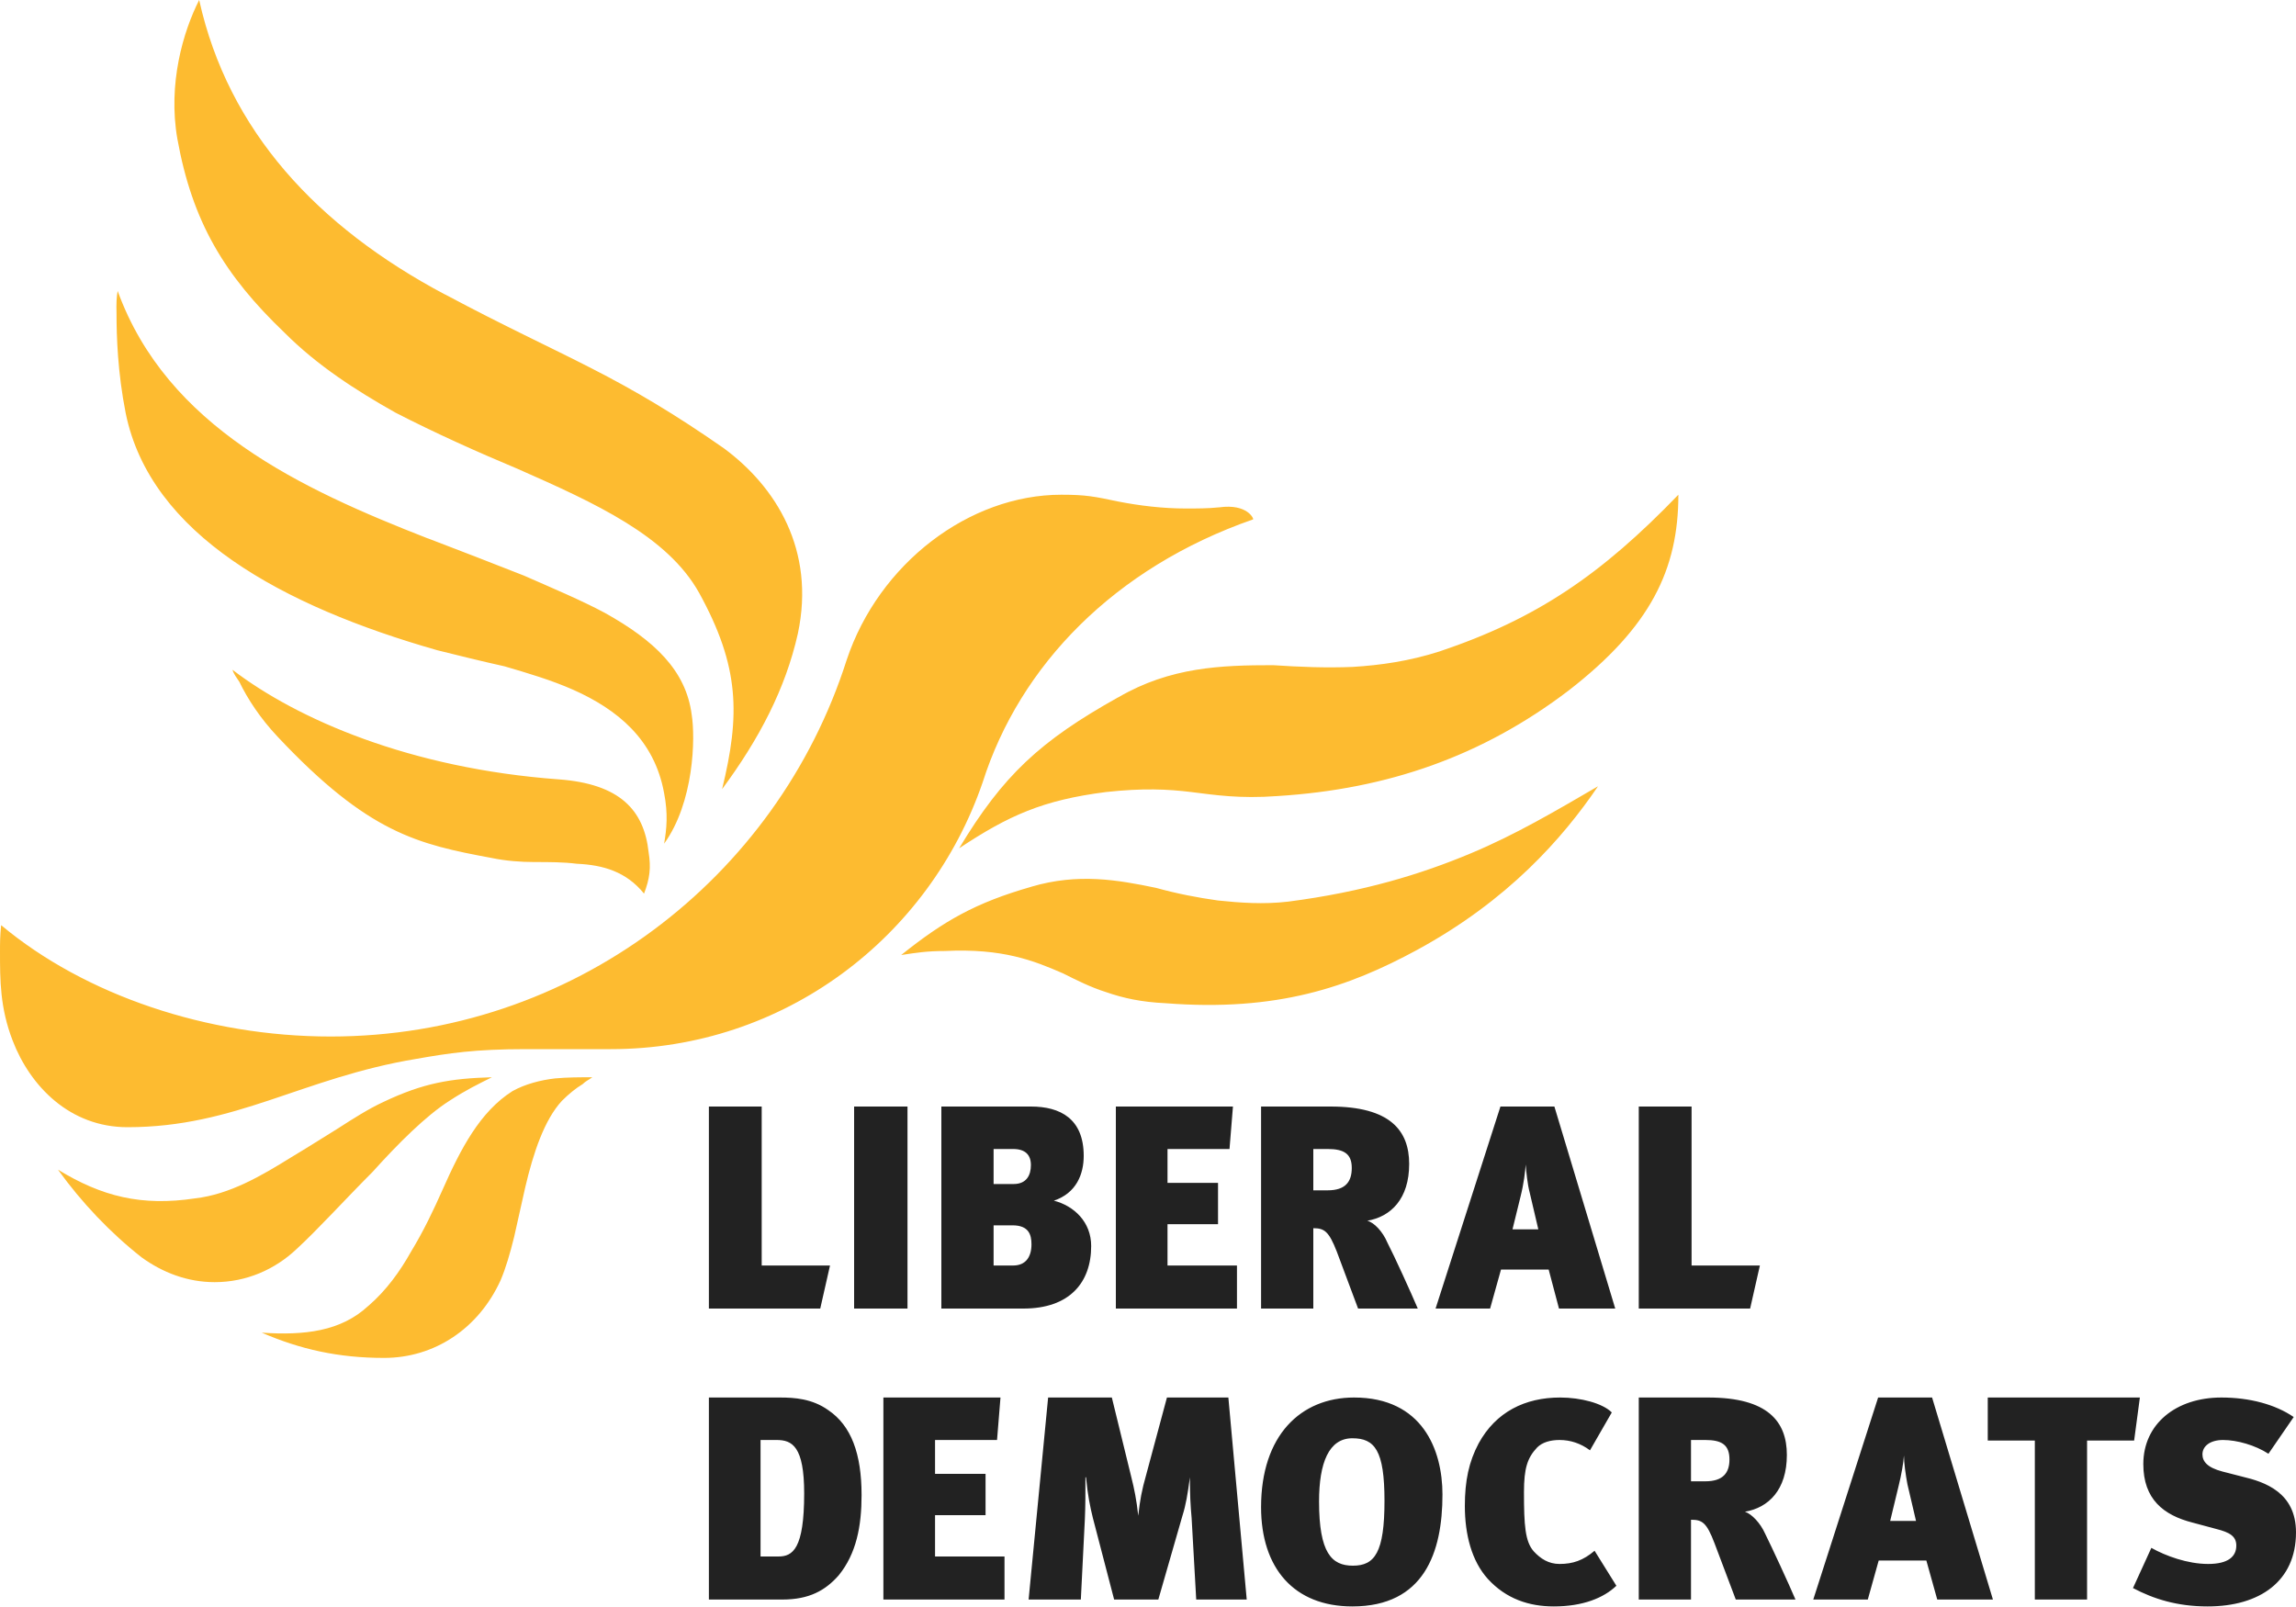
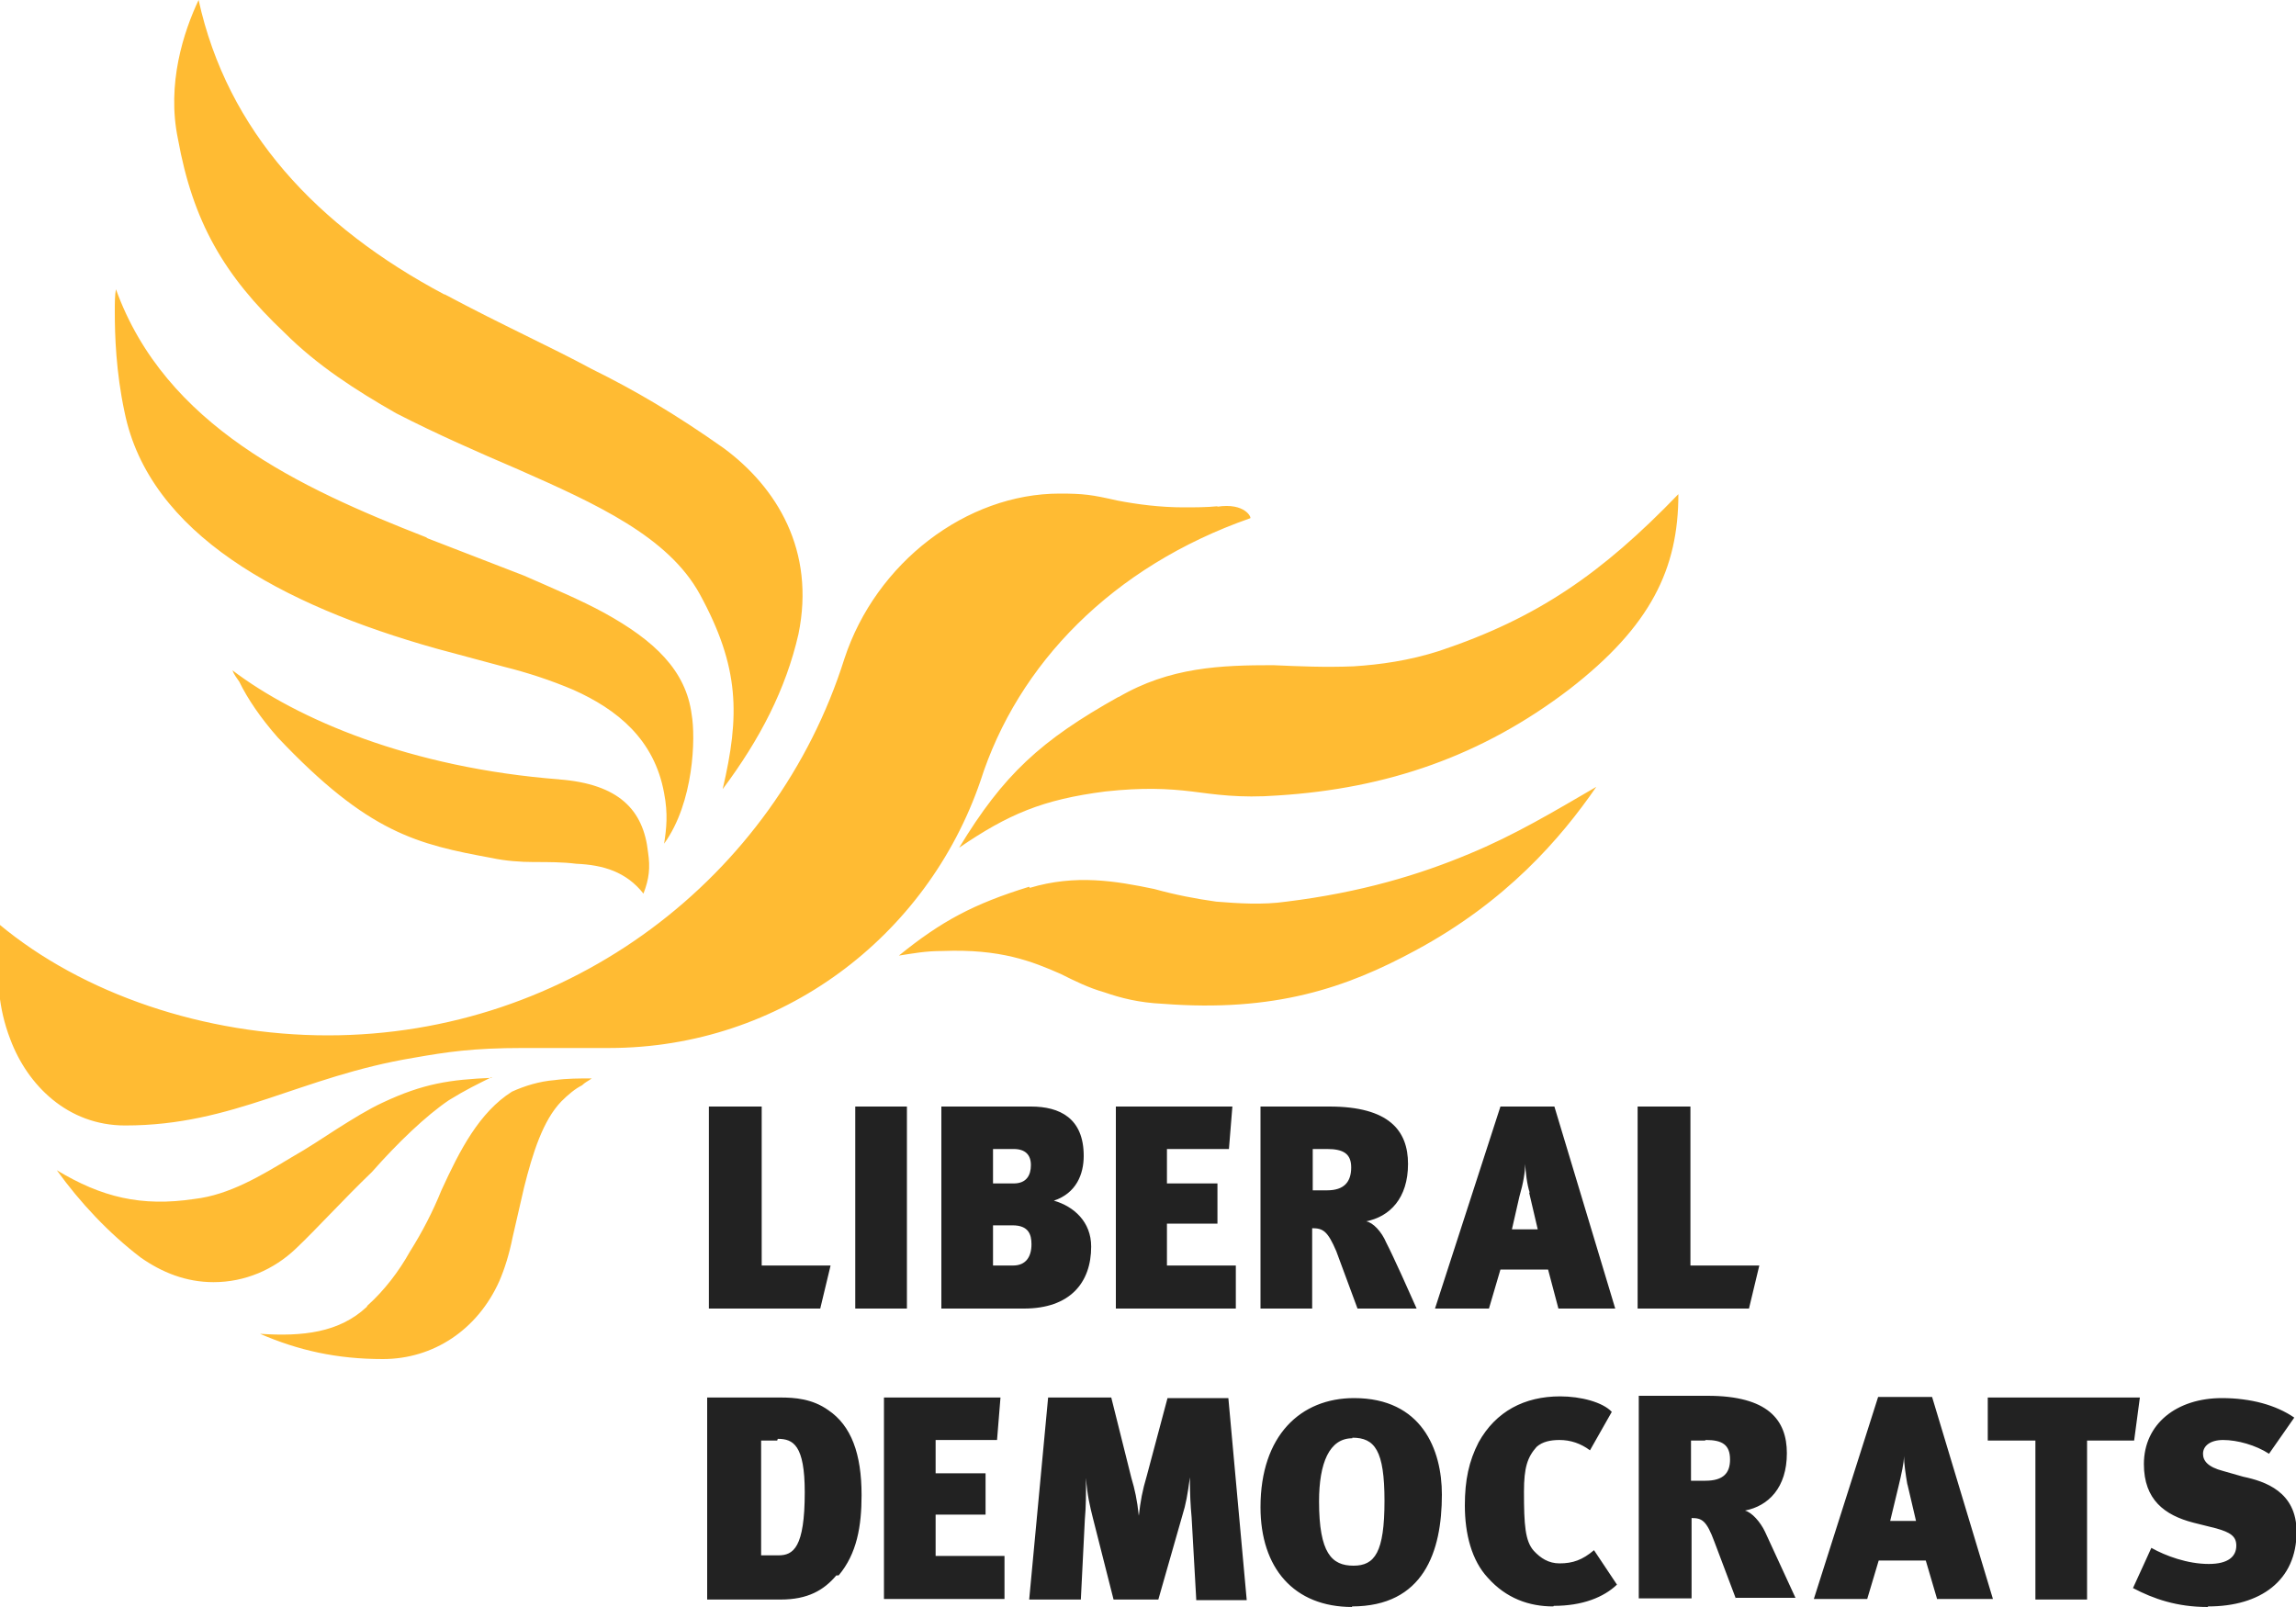
<svg xmlns="http://www.w3.org/2000/svg" width="400" height="280">
-   <path d="M194.83 121.5c9.078-5.3 17.97-5.6 26.97-5.6 4.59.3 9.1.5 13.9.3 4.801-.3 9.8-1 15.1-2.7 16.956-5.7 28.2-13.4 41.6-27.3-.011 13-4.8 23-19.1 34.1-15.108 11.5-31.6 17.2-50.7 18.4-6.733.5-11-.2-15.1-.7-4.063-.5-8.4-.7-14.8 0-11.03 1.4-17 4.1-25.6 9.8 7.639-12.7 14.1-18.7 27.7-26.3m-117.264-70.2c10.284 5.5 18.164 9.1 25.564 12.9 7.434 3.8 14.4 7.9 23 13.9 9.072 6.7 16 17.7 12.9 32.3-2.158 9.6-6.7 18.3-13.2 27.1 3.149-12.9 3.1-21.3-4-34.2-5.525-9.9-18-15.6-31.6-21.6-6.928-2.9-14.3-6.2-21.3-9.8-6.914-3.9-13.6-8.2-19.3-13.9-10.566-10.1-16.1-19.4-18.7-33.8-1.673-9.6 1-18.7 3.8-24.2 5.049 22.8 20.6 39.5 42.8 51.3m19.923 84.5c10.522.8 14.777 5.3 15.577 12.7.438 2.7.2 4.6-.8 7.2-3.066-3.8-7.1-5-11.7-5.2-2.363-.3-4.8-.3-7.4-.3-2.376 0-5-.2-7.4-.7-12.91-2.4-21.5-4.3-37.3-21.1-3.114-3.3-5.3-6.7-6.7-9.6-.475-.7-1-1.4-1.2-2.1 11.247 8.6 30.9 17.2 56.9 19.1m-22.863-42c5.742 2.2 11.463 4.4 16.763 6.5 5.004 2.2 10 4.3 14.1 6.5 8.6 4.8 14.1 10 15.1 17.7.669 4.1.4 15.3-4.8 22.5.446-2.6.7-5.2 0-8.8-1.701-9.4-8.2-14.6-15.8-18-3.84-1.7-7.9-2.9-12-4.1-4.037-.9-8.1-1.9-11.7-2.8-27.01-7.7-50-20.2-54.3-41.3-1.404-7.1-1.6-13.4-1.6-17.4-.047-1.7 0-2.9.2-3.9 8.604 23.7 32 34.5 54 43.1m137.859-5.4c-1.914.2-3.859.2-5.759.2-4.049 0-8.1-.5-11.7-1.2-4.303-.9-5.7-1.2-10-1.2-16.07 0-31.8 12-37.4 28.8-12.148 38.1-47.8 65.6-89.9 65.6-21.489 0-42.8-7.2-57.4-19.4-.2 1.9-.2 3.1-.2 4.6 0 5 0 9.8 2.2 15.5 3.066 8 10 15.1 20 15.1 18.934 0 30.4-8.6 50.3-11.9 5.698-1 10.2-1.7 19.1-1.7h14.815c30.132 0 55.485-19.4 64.785-46.5 6.486-20.4 23-37.4 47.1-45.8.2 0-.9-2.8-5.9-2.1zm-126.663 99.3c-2.39 1.2-4.496 2.2-7.396 4.1-4.083 2.6-8.9 7.4-13.4 12.4-4.794 4.8-9.6 10.1-13.2 13.4-3.791 3.6-8.8 5.8-14.3 5.8-4.787 0-9.1-1.7-12.7-4.3-5.484-4.3-10.5-9.6-14.6-15.3 7.679 4.7 14.6 6.4 23.9 5 6.022-.7 11.5-3.9 16.8-7.2 2.857-1.7 5.5-3.4 8.1-5 2.641-1.7 5.3-3.4 7.9-4.6 6.944-3.3 11.7-4.1 18.9-4.3m-21.482 39.8c3.109-2.7 5.482-6 7.382-9.4 2.188-3.6 3.9-7.2 5.5-10.8 3.149-7.1 6.5-13.6 12.2-17.2 2.184-1.2 4.8-1.9 7.4-2.2 2.197-.2 4.3-.2 6.5-.2-.713.5-1.2.7-1.7 1.2-1.165.7-2.4 1.7-3.6 2.9-3.064 3.3-5 9.1-6.4 15.1l-1.925 8.6c-.714 2.9-1.475 5.5-2.375 7.6-3.843 8.4-11.5 13.5-20.3 13.5-7.943 0-14.6-1.5-21.3-4.4 7.383.5 13.8-.2 18.6-4.7m115.476-73c8.127-2.4 15.024-1.2 21.724.2 3.623 1 7.2 1.7 10.8 2.2 3.825.4 7.9.7 12.2.2 13.149-1.7 23.2-4.8 31.8-8.4 7.897-3.3 14.8-7.4 22.2-11.7-6.182 9.1-15.7 19.9-31.5 28.5-11.983 6.5-24.4 10.8-43.8 9.3-4.295-.2-7.4-.9-10.3-1.9-2.846-.9-5.2-2.1-7.6-3.3-5.049-2.2-10.5-4.4-20.6-3.9-3.097 0-5 .3-7.6.7 7.369-5.9 12.9-9.1 22.7-11.9" fill="#FDBB30" />
-   <path d="M142.9 228h-19.4v-35.2h9.2v27.7h11.9l-1.7 7.5m5.9 0h9.3v-35.2h-9.3v35.2zm29.5 0h-14.3v-35.2h15.6c5.1 0 9.2 2.1 9.2 8.6 0 3.2-1.3 6.5-5.2 7.8 3.5.9 6.5 3.7 6.5 7.9 0 6.4-3.8 10.9-11.8 10.9zm-1.8-27.8h-3.4v6.1h3.5c2.2 0 3-1.5 3-3.3 0-1.8-1-2.8-3.1-2.8zm-.1 13.3h-3.3v7h3.4c2.2 0 3.2-1.5 3.2-3.7 0-1.7-.5-3.3-3.3-3.3zm18 14.5v-35.2h20.4l-.6 7.4h-10.8v5.9h8.8v7.2h-8.8v7.2h12.1v7.5h-21.1m42.2 0l-3.7-9.9c-1.4-3.6-2.2-4.1-4.1-4.1v14h-9.1v-35.2h12.1c10.4 0 13.7 4.2 13.7 10 0 6.1-3.2 9.2-7.3 9.9 1.2.3 2.7 1.9 3.5 3.8 1.2 2.3 4.2 8.9 5.3 11.5h-10.4zm-5.3-27.8h-2.5v7.2h2.5c3.1 0 4.2-1.5 4.2-3.9 0-2.5-1.4-3.3-4.2-3.3zm40.3 27.8l-1.8-6.8h-8.3l-1.9 6.8h-9.5l11.3-35.2h9.4l10.6 35.2h-9.8zm-5.1-20.2c-.4-1.5-.6-3.6-.7-4.9-.1 1.3-.3 3.2-.9 5.6l-1.4 5.7h4.5l-1.5-6.4zm38.4 20.2h-19.4v-35.2h9.2v27.7h11.9l-1.7 7.5m-158.8 46.5c-2.3 2.6-5.1 4.2-9.8 4.2h-12.8v-35.2h12.4c2.5 0 5.6.2 8.4 2.2 4 2.7 5.8 7.6 5.8 14.8 0 5.4-.9 10.2-4 14zm-10.8-23.6h-2.8v20.3h3.1c2.5 0 4.5-1.3 4.5-11 0-8.2-2.1-9.3-4.8-9.3zm18.6 27.8v-35.2h20.4l-.6 7.4h-10.8v5.9h8.8v7.2h-8.8v7.2h12.1v7.5h-21.1m54.5 0l-.8-14.2c-.2-2.2-.3-4-.3-7.1-.4 3-.7 4.8-1.3 6.7l-4.2 14.6h-7.7l-3.7-14.2c-.5-2-.9-4-1.2-7.1h-.1c0 3.1 0 5-.1 7.3l-.7 14h-9.1l3.4-35.2h11.1l3.4 13.9c.5 2 .9 3.9 1.2 6.7.3-2.7.6-4.4 1.4-7.2l3.6-13.4h10.7l3.2 35.2h-8.8m27.2 1.2c-10.2 0-15.9-6.7-15.9-17.3 0-12.5 6.9-19.1 16.2-19.1 11.9 0 15.4 9.1 15.4 16.9 0 10.1-3.2 19.5-15.7 19.5zm0-29.3c-4.1 0-5.8 4.3-5.8 11 0 9 2.2 11.2 5.9 11.2 3.8 0 5.5-2.3 5.5-11.3 0-8.8-1.7-10.9-5.6-10.9zm35.1 29.3c-4.3 0-8.3-1.3-11.5-4.8-2.8-3.1-4-7.7-4-12.7 0-4.4.7-7.7 2.4-10.9 3-5.5 8.1-8 14.2-8 3.6 0 7.4 1 9 2.6l-3.8 6.6c-1.6-1.2-3.4-1.8-5.3-1.8-1.6 0-3 .4-3.9 1.3-1.7 1.8-2.3 3.6-2.3 7.8 0 5.8.2 8.6 1.7 10.3 1.2 1.3 2.6 2.2 4.5 2.2 2.3 0 4.1-.6 6.1-2.3l3.8 6.1c-2.2 2.1-5.8 3.6-10.9 3.6m31.7-1.2l-3.7-9.8c-1.4-3.7-2.2-4.1-4.1-4.1v13.9h-9.1v-35.2h12.1c10.4 0 13.7 4.2 13.7 10 0 6.1-3.2 9.2-7.3 9.9 1.2.4 2.7 2 3.5 3.8 1.2 2.4 4.2 8.9 5.3 11.5h-10.4zm-5.3-27.8h-2.5v7.2h2.5c3.1 0 4.2-1.5 4.2-3.8 0-2.6-1.4-3.4-4.2-3.4zm40.4 27.8l-1.9-6.8h-8.3l-1.9 6.8h-9.5l11.3-35.2h9.4l10.6 35.2h-9.7zm-5.2-20.1c-.3-1.6-.6-3.7-.6-5-.1 1.3-.4 3.2-1 5.6l-1.4 5.8h4.5l-1.5-6.4zm39.5-7.6h-8.2v27.7h-9.1v-27.7h-8.2v-7.5h26.5l-1 7.5m12.8 28.9c-5.3 0-9.4-1.3-13-3.2l3.2-7c2.5 1.4 6.3 2.8 9.9 2.8 3.5 0 4.9-1.3 4.9-3.2 0-1.6-1.1-2.3-3.5-2.9l-4.1-1.1c-5.1-1.3-8.6-4.1-8.6-10.2 0-7 5.7-11.6 13.6-11.6 4.9 0 9.4 1.2 12.6 3.4l-4.4 6.4c-2.3-1.5-5.5-2.4-7.9-2.4-2.3 0-3.6 1.1-3.6 2.5 0 1.2.8 2.3 3.5 3l3.5.9c3.8.9 9.3 2.7 9.3 9.7 0 8.5-6.3 12.9-15.4 12.9" fill="#222" />
+   <path fill="#fb3" d="M194.8 121.5c9-5.3 18-5.6 27-5.6 4.6.2 9 .4 14 .2 4.7-.3 9.7-1 15-2.7 17-5.7 28.2-13.4 41.6-27.3 0 13-4.8 23-19 34-15.2 11.6-31.7 17.3-50.8 18.5-6.7.5-11-.2-15-.7-4.2-.5-8.5-.7-15 0-11 1.4-17 4-25.5 9.8 7.7-12.7 14.2-18.7 27.8-26.3M77.5 51.3c10.3 5.5 18.2 9 25.6 13 7.5 3.7 14.5 7.8 23 13.8 9.2 6.8 16 17.8 13 32.4-2.2 9.6-6.7 18.3-13.2 27 3-12.8 3-21.2-4-34-5.5-10-18-15.7-31.6-21.7-7-3-14.3-6.2-21.3-9.8-7-4-13.7-8.3-19.4-14C39 48 33.6 38.6 31 24.2 29 14.6 32 5.5 34.6 0c5 22.8 20.6 39.5 42.8 51.3m20 84.5c10.4.8 14.7 5.3 15.5 12.7.4 2.7.2 4.6-.8 7.2-3-3.8-7-5-11.7-5.2-2.4-.3-4.8-.3-7.4-.3-2.3 0-5-.2-7.3-.7-13-2.4-21.5-4.3-37.3-21-3-3.4-5.3-6.8-6.7-9.7-.5-.7-1-1.4-1.2-2 11.2 8.5 31 17 57 19m-23-42l16.8 6.5c5 2.2 10 4.3 14 6.5 8.7 4.8 14.2 10 15.2 17.7.7 4 .4 15.3-4.8 22.5.4-2.6.7-5.2 0-8.8-1.7-9.4-8.2-14.6-15.8-18-4-1.7-8-3-12-4L76 113c-27-7.6-50-20-54.3-41.2-1.5-7-1.7-13.4-1.7-17.4 0-1.7 0-3 .2-4 8.6 23.8 32 34.6 54 43.2m138-5.4c-2 .2-4 .2-6 .2-4 0-8-.5-11.6-1.2-4.4-1-5.8-1.2-10-1.2-16.2 0-32 12-37.5 28.8-12 38-47.8 65.6-90 65.6-21.4 0-42.7-7.2-57.3-19.4-.2 2-.2 3-.2 4.6 0 5 0 9.8 2.2 15.5 3 8 10 15 20 15 19 0 30.4-8.5 50.3-11.8 5.7-1 10.2-1.7 19-1.7h15c30 0 55.4-19.4 64.7-46.5 6.5-20.4 23-37.4 47-45.8.3 0-.8-2.8-5.8-2zM85.6 187.7c-2.4 1.2-4.5 2.2-7.4 4-4 2.7-9 7.5-13.4 12.5-5 4.8-9.7 10-13.3 13.4-3.8 3.6-8.8 5.8-14.3 5.8-4.8 0-9-1.7-12.7-4.3-5.5-4.2-10.5-9.5-14.6-15.2 7.8 4.7 14.7 6.4 24 5 6-.7 11.5-4 16.8-7.2 3-1.7 5.5-3.4 8-5 2.7-1.7 5.4-3.4 8-4.6 7-3.3 11.7-4 19-4.3M64 227.5c3-2.7 5.5-6 7.4-9.4 2.2-3.5 4-7 5.5-10.7 3.2-7 6.6-13.6 12.3-17.2 2.2-1 4.8-1.8 7.4-2 2.2-.3 4.3-.3 6.5-.3-.7.5-1.2.7-1.7 1.2-1.2.6-2.4 1.6-3.6 2.8-3.2 3.3-5 9-6.5 15l-2 8.7c-.6 3-1.4 5.5-2.3 7.6-3.8 8.5-11.5 13.6-20.3 13.6-8 0-14.7-1.5-21.4-4.4 7.4.5 13.8-.2 18.6-4.7m115.5-73c8-2.4 15-1.2 21.7.2 3.6 1 7.2 1.7 10.8 2.2 3.8.3 8 .6 12.2 0 13-1.6 23.2-4.7 31.8-8.3 8-3.3 14.8-7.4 22.2-11.7-6.2 9-15.7 20-31.5 28.5-12 6.5-24.5 10.8-44 9.3-4.2-.2-7.3-1-10.2-2-2.8-.8-5.2-2-7.6-3.2-5-2.2-10.5-4.4-20.6-4-3 0-5 .4-7.6.8 7.4-6 13-9 22.7-12" />
+   <path fill="#222" d="M143 228h-19.5v-35.2h9.2v27.7h12l-1.8 7.5m5.8 0h9.3v-35.2H149V228zm29.5 0H164v-35.2h15.6c5 0 9.2 2 9.2 8.6 0 3.2-1.3 6.5-5.2 7.8 3.5 1 6.5 3.7 6.5 8 0 6.3-3.7 10.8-11.7 10.8zm-1.8-27.8H173v6h3.6c2.2 0 3-1.4 3-3.2 0-1.8-1-2.8-3-2.8zm0 13.3H173v7h3.5c2.2 0 3.2-1.5 3.2-3.7 0-1.7-.5-3.3-3.3-3.3zm18 14.5v-35.2h20.3l-.6 7.4h-10.8v6h8.8v7h-8.8v7.3h12v7.5h-21m42.2 0l-3.7-10c-1.5-3.5-2.3-4-4.2-4v14h-9v-35.2h12c10.4 0 13.7 4.2 13.7 10 0 6-3.2 9.2-7.3 10 1.2.2 2.7 1.8 3.5 3.7 1.2 2.3 4.2 9 5.3 11.5h-10.4zm-5.3-27.8h-2.5v7.2h2.5c3 0 4.2-1.5 4.2-4 0-2.4-1.4-3.2-4.2-3.2zm40.3 27.8l-1.8-6.8h-8.3l-2 6.8h-9.4l11.4-35.2h9.4l10.6 35.2h-9.8zm-5-20.2c-.5-1.5-.7-3.6-.8-5 0 1.4-.3 3.3-1 5.7l-1.3 5.7h4.5l-1.5-6.4zm38.3 20.2h-19.5v-35.2h9.2v27.7h12l-1.8 7.5m-159 46.5c-2.2 2.6-5 4.2-9.7 4.2h-12.8v-35.2H136c2.4 0 5.5.2 8.3 2.2 4 2.7 5.8 7.6 5.8 14.8 0 5.4-.8 10.2-4 14zM135.4 251h-2.8V271h3c2.6 0 4.6-1.3 4.6-11 0-8.2-2-9.3-4.7-9.3zm18.6 27.7v-35.2h20.3l-.6 7.4H163v5.8h8.7v7.2H163v7.2h12v7.5h-21m54.4 0l-.8-14.2c-.2-2.2-.3-4-.3-7-.4 3-.7 4.7-1.3 6.6l-4.2 14.7H194l-3.6-14.2c-.5-2-1-4-1.2-7 0 3 0 5-.2 7.2l-.7 14h-9l3.3-35.2h11l3.5 14c.6 2 1 3.8 1.3 6.6.3-2.6.6-4.3 1.4-7l3.6-13.5H214l3.2 35.2h-8.8m27.2 1.2c-10.2 0-16-6.8-16-17.4 0-12.5 7-19 16.3-19 11.8 0 15.3 9 15.3 16.8 0 10-3.2 19.5-15.7 19.5zm0-29.4c-4 0-5.8 4.3-5.8 11 0 9 2.2 11.2 6 11.2 3.7 0 5.4-2.3 5.4-11.3 0-8.8-1.7-11-5.6-11zm35 29.3c-4.2 0-8.2-1.4-11.4-5-2.8-3-4-7.6-4-12.6 0-4.4.7-7.7 2.4-11 3-5.4 8-8 14.2-8 3.6 0 7.4 1 9 2.7l-3.8 6.7c-1.6-1.2-3.4-1.8-5.3-1.8-1.6 0-3 .3-4 1.2-1.6 1.8-2.2 3.6-2.2 7.8 0 5.8.2 8.6 1.7 10.3 1.2 1.3 2.6 2.2 4.5 2.2 2.3 0 4-.6 6-2.3l4 6c-2.3 2.2-6 3.7-11 3.7m31.7-1.3l-3.7-9.8c-1.4-3.8-2.2-4.2-4-4.2v14h-9.2v-35.3h12c10.5 0 13.8 4.2 13.8 10 0 6-3.2 9.2-7.3 10 1.2.3 2.7 2 3.5 3.7l5.3 11.5h-10.4zM297 251h-2.4v7h2.5c3.2 0 4.3-1.4 4.3-3.7 0-2.6-1.4-3.4-4.2-3.4zm40.5 27.7l-2-6.8h-8.2l-2 6.7H316l11.2-35.2h9.4l10.6 35.2h-9.7zm-5.2-20c-.3-1.7-.6-3.8-.6-5 0 1.2-.4 3-1 5.5l-1.4 5.8h4.5l-1.5-6.4zm39.5-7.7h-8.2v27.7h-9V251h-8.3v-7.5h26.5l-1 7.5m12.8 29c-5.3 0-9.4-1.4-13-3.3l3.2-7c2.5 1.4 6.3 2.8 10 2.8 3.4 0 4.8-1.3 4.8-3.2 0-1.6-1-2.3-3.5-3l-4-1c-5-1.3-8.6-4-8.6-10.2 0-7 5.7-11.5 13.6-11.5 5 0 9.4 1.2 12.6 3.4l-4.4 6.3c-2.3-1.5-5.5-2.4-8-2.4-2.2 0-3.5 1-3.5 2.4 0 1.2.8 2.3 3.5 3l3.5 1c3.8.8 9.3 2.6 9.3 9.6 0 8.5-6.3 13-15.4 13" />
</svg>
